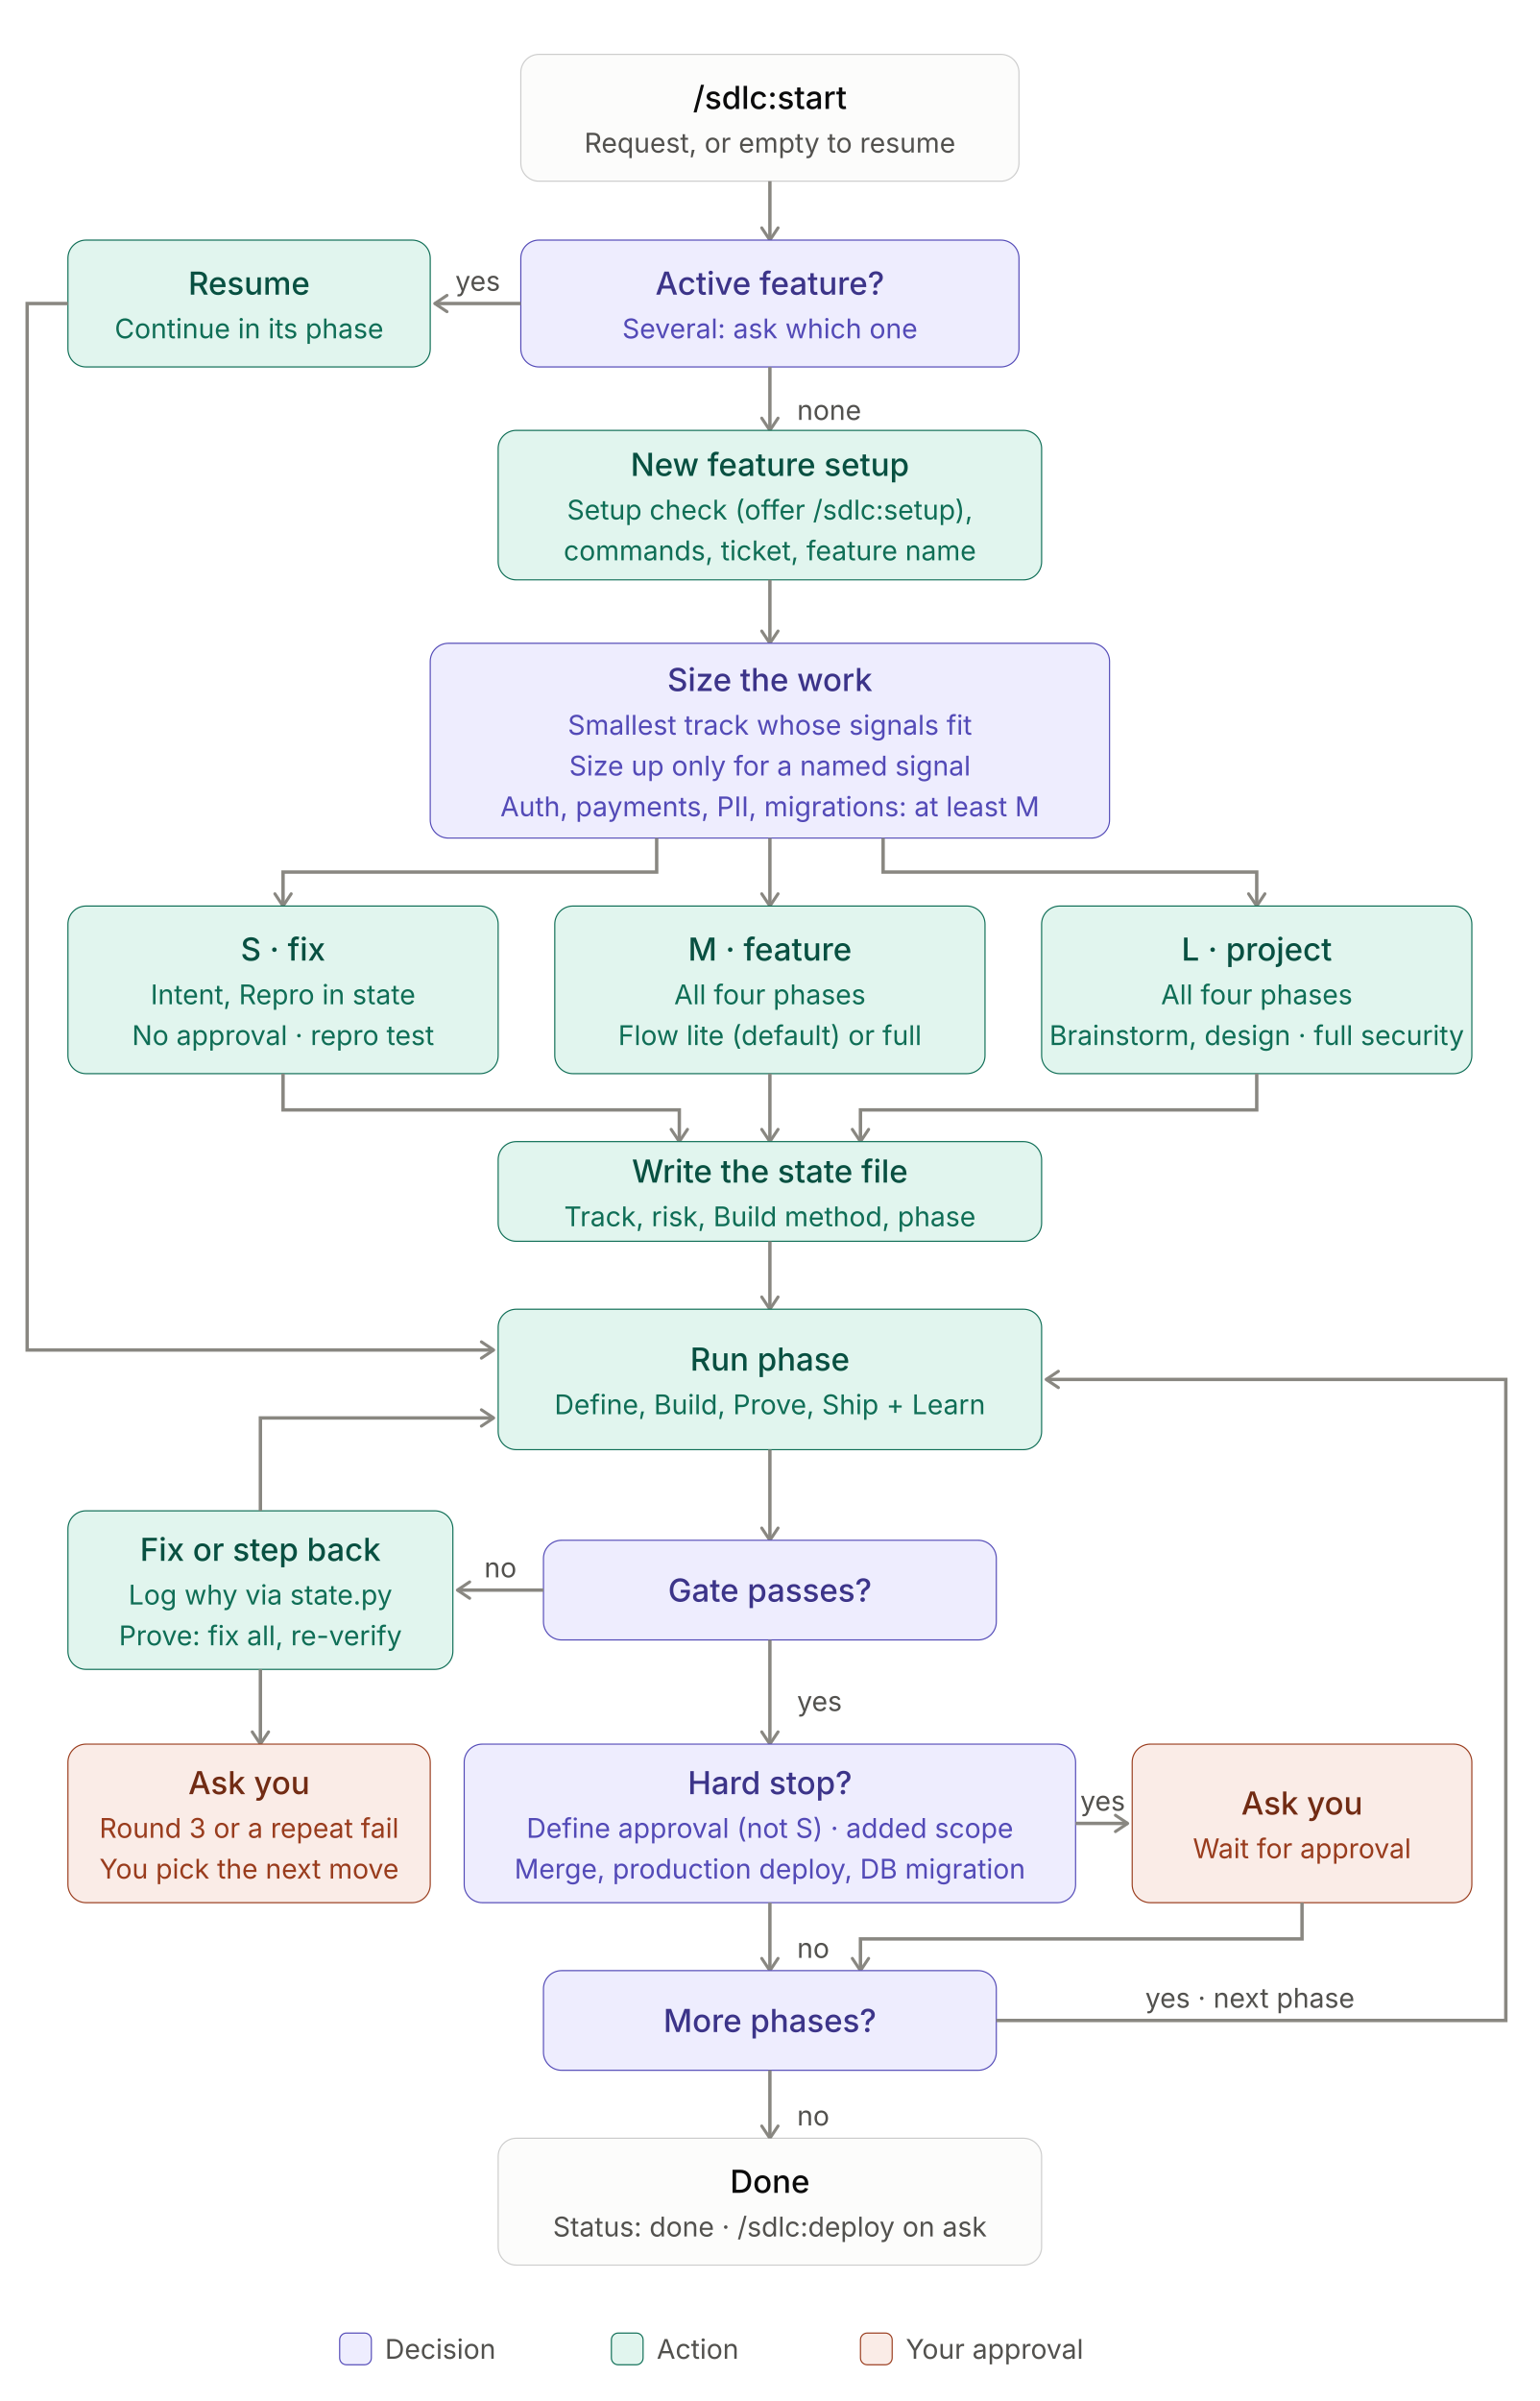
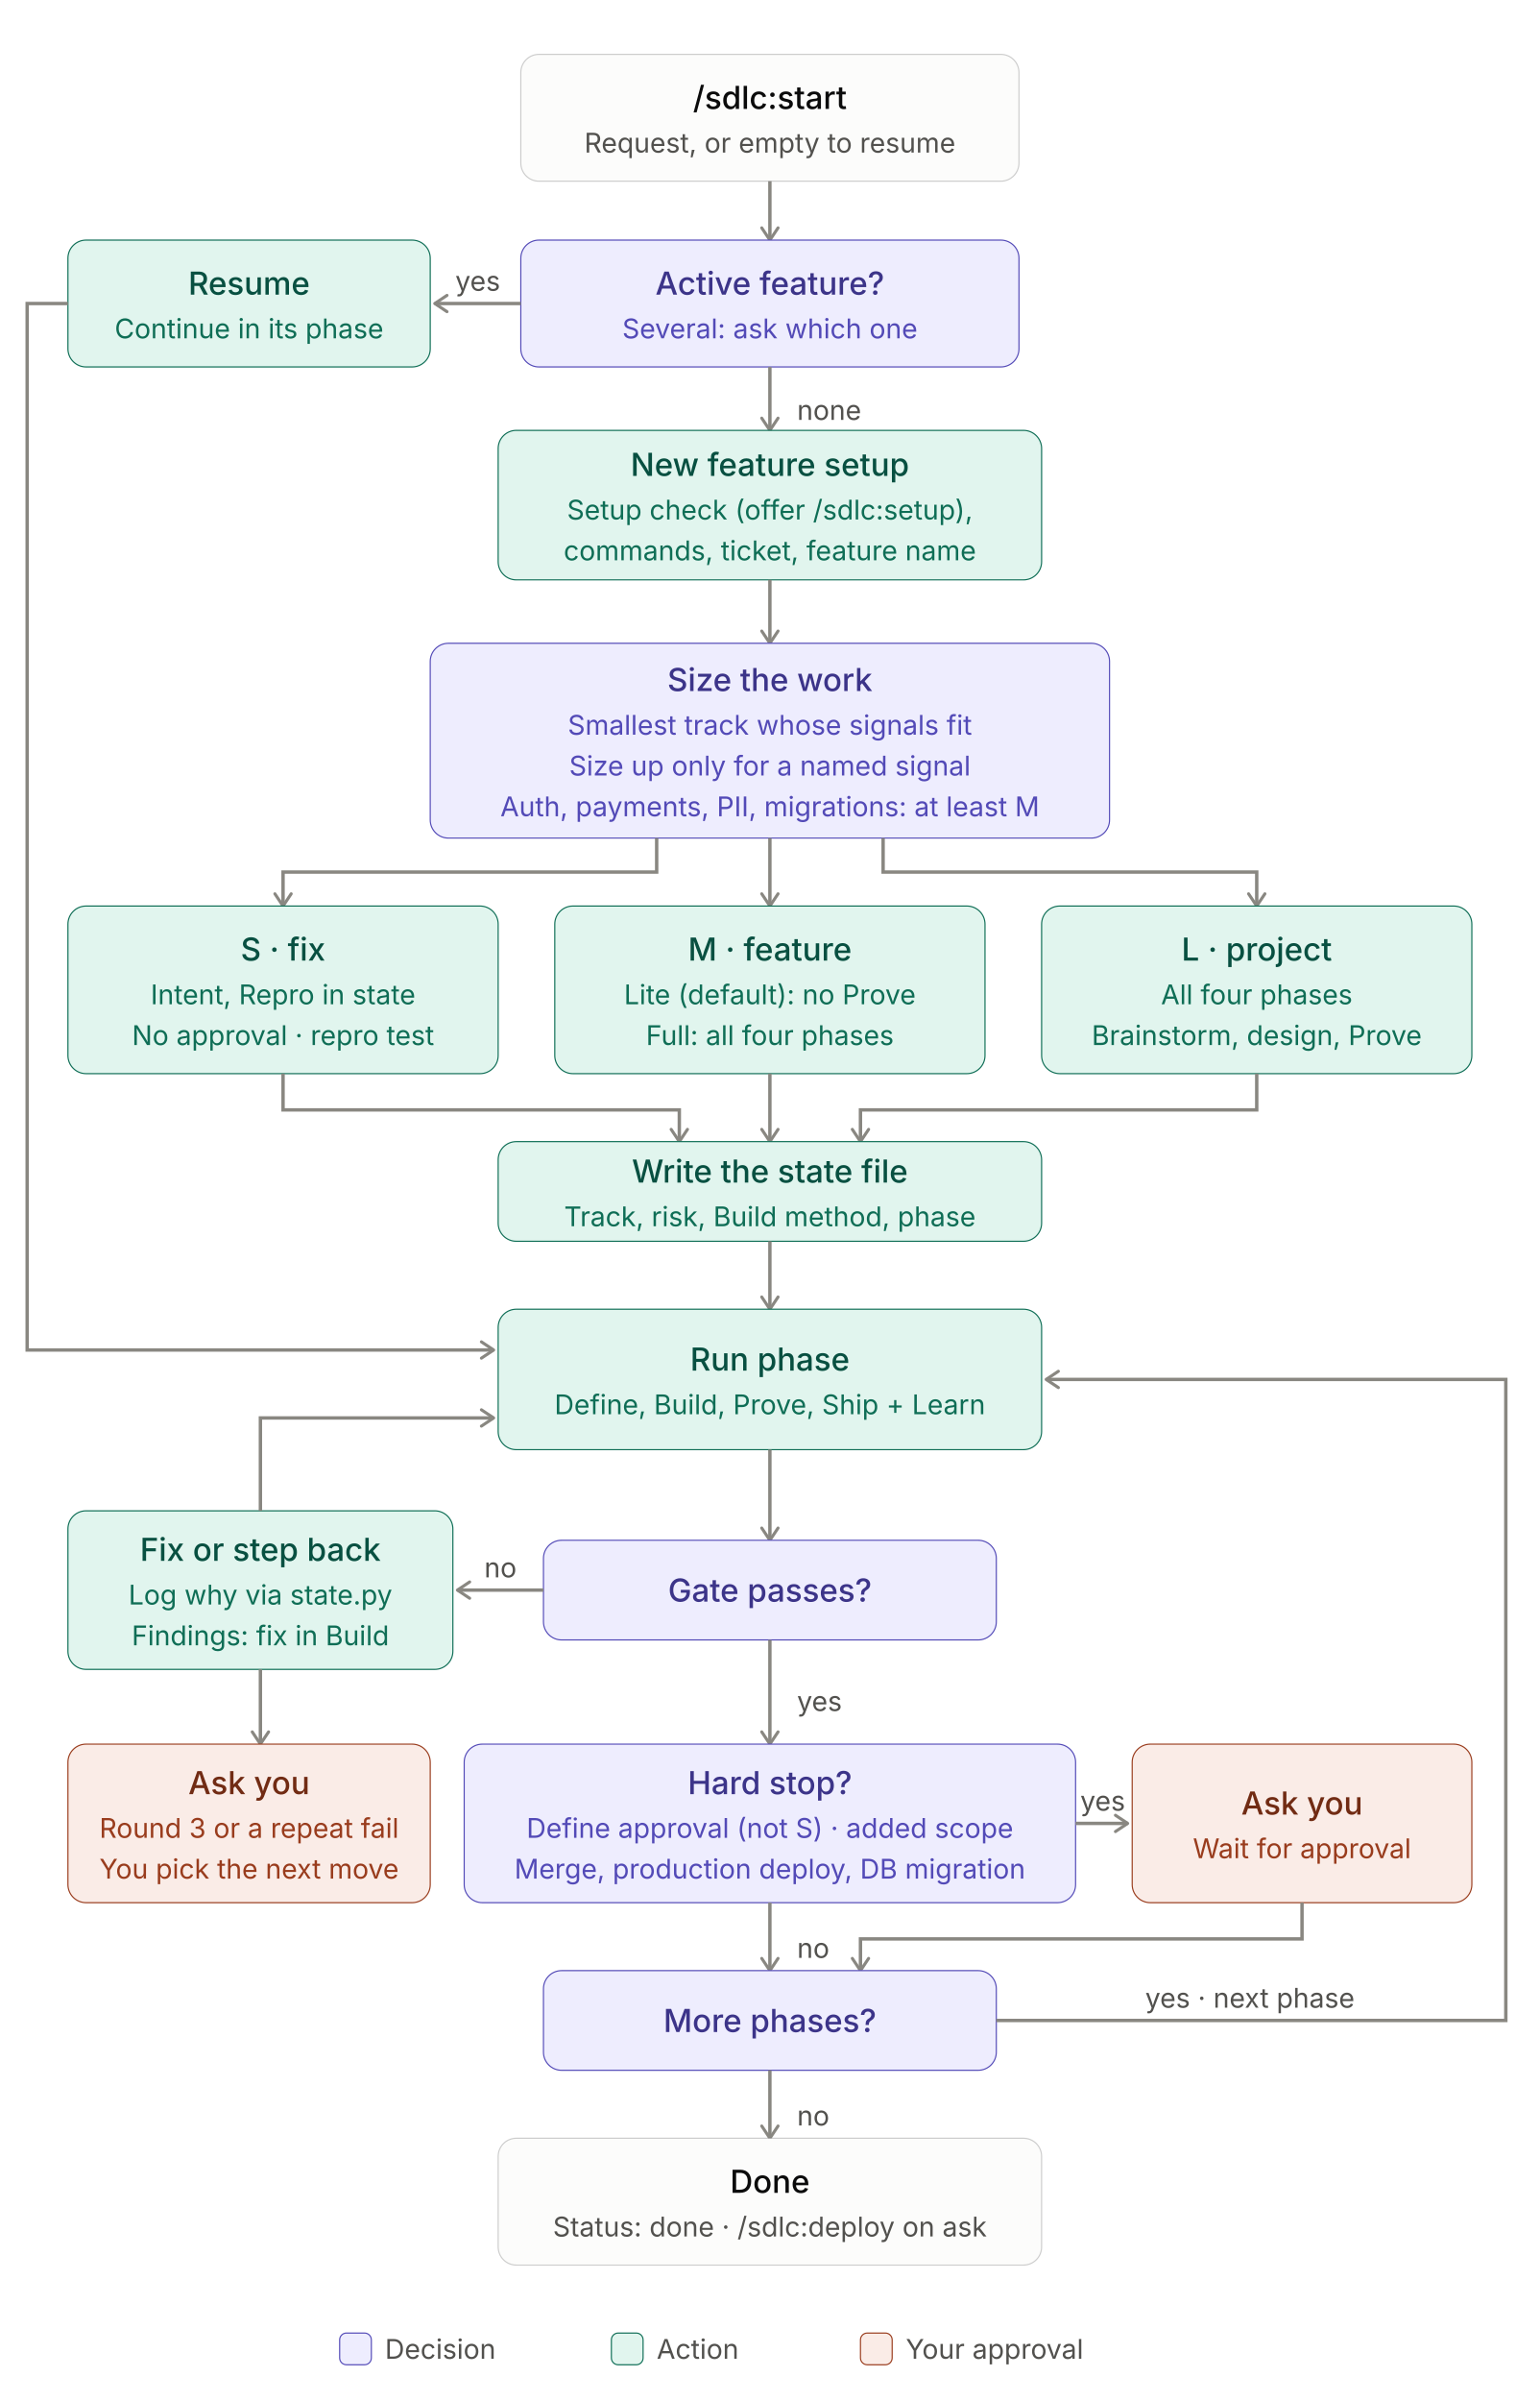
<svg xmlns="http://www.w3.org/2000/svg" width="100%" viewBox="0 0 680 1060" role="img">
  <style>
text{font-family:anthropic-sans,-apple-system,"system-ui","Segoe UI",sans-serif;text-anchor:middle;dominant-baseline:central}
.a{fill:none;stroke:#898781;stroke-width:1.5}
.t{font-size:14px;font-weight:500}
.s{font-size:12px}
.l{font-size:12px;fill:#52514e}
.l[text-anchor=start]{text-anchor:start}
.neutral rect{fill:#fcfcfb;stroke:rgba(11,11,11,.2);stroke-width:.5}
.neutral .t{fill:#0b0b0b}.neutral .s{fill:#52514e}
.decision rect{fill:#eeedfe;stroke:#534ab7;stroke-width:.5}
.decision .t{fill:#3c3489}.decision .s{fill:#534ab7}
.action rect{fill:#e1f5ee;stroke:#0f6e56;stroke-width:.5}
.action .t{fill:#085041}.action .s{fill:#0f6e56}
.approval rect{fill:#faece7;stroke:#993c1d;stroke-width:.5}
.approval .t{fill:#712b13}.approval .s{fill:#993c1d}
@media (prefers-color-scheme:dark){
.a{stroke:#a09e96}.l{fill:#aaa8a2}
.neutral rect{fill:#262624;stroke:rgba(255,255,255,.2)}.neutral .t{fill:#f0efea}.neutral .s{fill:#aaa8a2}
.decision rect{fill:#26244a;stroke:#a098f0}.decision .t{fill:#cecbfa}.decision .s{fill:#a098f0}
.action rect{fill:#0c3228;stroke:#5ac8a5}.action .t{fill:#aae6d4}.action .s{fill:#5ac8a5}
.approval rect{fill:#401e14;stroke:#e68c6e}.approval .t{fill:#f5c8b9}.approval .s{fill:#e68c6e}
}</style>
  <defs>
    <marker id="arrow" viewBox="0 0 10 10" refX="8" refY="5" markerWidth="6" markerHeight="6" orient="auto-start-reverse">
      <path d="M2 1L8 5L2 9" fill="none" stroke="context-stroke" stroke-width="1.5" stroke-linecap="round" stroke-linejoin="round" />
    </marker>
  </defs>
  <g class="neutral">
    <rect x="230" y="24" width="220" height="56" rx="8" />
    <text class="t" x="340.0" y="43">/sdlc:start</text>
    <text class="s" x="340.0" y="63">Request, or empty to resume</text>
  </g>
  <line class="a" marker-end="url(#arrow)" x1="340" y1="80" x2="340" y2="106" />
  <g class="decision">
    <rect x="230" y="106" width="220" height="56" rx="8" />
    <text class="t" x="340.0" y="125">Active feature?</text>
    <text class="s" x="340.0" y="145">Several: ask which one</text>
  </g>
  <line class="a" marker-end="url(#arrow)" x1="230" y1="134" x2="192" y2="134" />
  <text class="l" x="211" y="124" text-anchor="middle">yes</text>
  <g class="action">
    <rect x="30" y="106" width="160" height="56" rx="8" />
    <text class="t" x="110.0" y="125">Resume</text>
    <text class="s" x="110.0" y="145">Continue in its phase</text>
  </g>
  <path class="a" marker-end="url(#arrow)" d="M30 134 L12 134 L12 596 L218 596" />
  <line class="a" marker-end="url(#arrow)" x1="340" y1="162" x2="340" y2="190" />
  <text class="l" x="352" y="181" text-anchor="start">none</text>
  <g class="action">
    <rect x="220" y="190" width="240" height="66" rx="8" />
    <text class="t" x="340.0" y="205">New feature setup</text>
    <text class="s" x="340.0" y="225">Setup check (offer /sdlc:setup),</text>
    <text class="s" x="340.0" y="243">commands, ticket, feature name</text>
  </g>
  <line class="a" marker-end="url(#arrow)" x1="340" y1="256" x2="340" y2="284" />
  <g class="decision">
    <rect x="190" y="284" width="300" height="86" rx="8" />
    <text class="t" x="340.0" y="300">Size the work</text>
    <text class="s" x="340.0" y="320">Smallest track whose signals fit</text>
    <text class="s" x="340.0" y="338">Size up only for a named signal</text>
    <text class="s" x="340.0" y="356">Auth, payments, PII, migrations: at least M</text>
  </g>
  <path class="a" marker-end="url(#arrow)" d="M290 370 L290 385 L125 385 L125 400" />
  <line class="a" marker-end="url(#arrow)" x1="340" y1="370" x2="340" y2="400" />
  <path class="a" marker-end="url(#arrow)" d="M390 370 L390 385 L555 385 L555 400" />
  <g class="action">
    <rect x="30" y="400" width="190" height="74" rx="8" />
    <text class="t" x="125.0" y="419">S · fix</text>
    <text class="s" x="125.0" y="439">Intent, Repro in state</text>
    <text class="s" x="125.0" y="457">No approval · repro test</text>
  </g>
  <g class="action">
    <rect x="245" y="400" width="190" height="74" rx="8" />
    <text class="t" x="340.0" y="419">M · feature</text>
-     <text class="s" x="340.0" y="439">All four phases</text>
-     <text class="s" x="340.0" y="457">Flow lite (default) or full</text>
+     <text class="s" x="340.0" y="439">Lite (default): no Prove</text>
+     <text class="s" x="340.0" y="457">Full: all four phases</text>
  </g>
  <g class="action">
    <rect x="460" y="400" width="190" height="74" rx="8" />
    <text class="t" x="555.0" y="419">L · project</text>
    <text class="s" x="555.0" y="439">All four phases</text>
-     <text class="s" x="555.0" y="457">Brainstorm, design · full security</text>
+     <text class="s" x="555.0" y="457">Brainstorm, design, Prove</text>
  </g>
  <path class="a" marker-end="url(#arrow)" d="M125 474 L125 490 L300 490 L300 504" />
  <line class="a" marker-end="url(#arrow)" x1="340" y1="474" x2="340" y2="504" />
  <path class="a" marker-end="url(#arrow)" d="M555 474 L555 490 L380 490 L380 504" />
  <g class="action">
    <rect x="220" y="504" width="240" height="44" rx="8" />
    <text class="t" x="340.0" y="517">Write the state file</text>
    <text class="s" x="340.0" y="537">Track, risk, Build method, phase</text>
  </g>
  <line class="a" marker-end="url(#arrow)" x1="340" y1="548" x2="340" y2="578" />
  <g class="action">
    <rect x="220" y="578" width="240" height="62" rx="8" />
    <text class="t" x="340.0" y="600">Run phase</text>
    <text class="s" x="340.0" y="620">Define, Build, Prove, Ship + Learn</text>
  </g>
  <line class="a" marker-end="url(#arrow)" x1="340" y1="640" x2="340" y2="680" />
  <g class="decision">
    <rect x="240" y="680" width="200" height="44" rx="8" />
    <text class="t" x="340.0" y="702">Gate passes?</text>
  </g>
  <line class="a" marker-end="url(#arrow)" x1="240" y1="702" x2="202" y2="702" />
  <text class="l" x="221" y="692" text-anchor="middle">no</text>
  <g class="action">
    <rect x="30" y="667" width="170" height="70" rx="8" />
    <text class="t" x="115.0" y="684">Fix or step back</text>
    <text class="s" x="115.0" y="704">Log why via state.py</text>
-     <text class="s" x="115.0" y="722">Prove: fix all, re-verify</text>
+     <text class="s" x="115.0" y="722">Findings: fix in Build</text>
  </g>
  <path class="a" marker-end="url(#arrow)" d="M115 667 L115 626 L218 626" />
  <line class="a" marker-end="url(#arrow)" x1="115" y1="737" x2="115" y2="770" />
  <g class="approval">
    <rect x="30" y="770" width="160" height="70" rx="8" />
    <text class="t" x="110.0" y="787">Ask you</text>
    <text class="s" x="110.0" y="807">Round 3 or a repeat fail</text>
    <text class="s" x="110.0" y="825">You pick the next move</text>
  </g>
  <line class="a" marker-end="url(#arrow)" x1="340" y1="724" x2="340" y2="770" />
  <text class="l" x="352" y="751" text-anchor="start">yes</text>
  <g class="decision">
    <rect x="205" y="770" width="270" height="70" rx="8" />
    <text class="t" x="340.0" y="787">Hard stop?</text>
    <text class="s" x="340.0" y="807">Define approval (not S) · added scope</text>
    <text class="s" x="340.0" y="825">Merge, production deploy, DB migration</text>
  </g>
  <line class="a" marker-end="url(#arrow)" x1="475" y1="805" x2="498" y2="805" />
  <text class="l" x="487" y="795" text-anchor="middle">yes</text>
  <g class="approval">
    <rect x="500" y="770" width="150" height="70" rx="8" />
    <text class="t" x="575.0" y="796">Ask you</text>
    <text class="s" x="575.0" y="816">Wait for approval</text>
  </g>
  <path class="a" marker-end="url(#arrow)" d="M575 840 L575 856 L380 856 L380 870" />
  <line class="a" marker-end="url(#arrow)" x1="340" y1="840" x2="340" y2="870" />
  <text class="l" x="352" y="860" text-anchor="start">no</text>
  <g class="decision">
    <rect x="240" y="870" width="200" height="44" rx="8" />
    <text class="t" x="340.0" y="892">More phases?</text>
  </g>
  <path class="a" marker-end="url(#arrow)" d="M440 892 L665 892 L665 609 L462 609" />
  <text class="l" x="552" y="882" text-anchor="middle">yes · next phase</text>
  <line class="a" marker-end="url(#arrow)" x1="340" y1="914" x2="340" y2="944" />
  <text class="l" x="352" y="934" text-anchor="start">no</text>
  <g class="neutral">
    <rect x="220" y="944" width="240" height="56" rx="8" />
    <text class="t" x="340.0" y="963">Done</text>
    <text class="s" x="340.0" y="983">Status: done · /sdlc:deploy on ask</text>
  </g>
  <g class="decision">
    <rect x="150" y="1030" width="14" height="14" rx="3" />
  </g>
  <text class="l" text-anchor="start" x="170" y="1037">Decision</text>
  <g class="action">
    <rect x="270" y="1030" width="14" height="14" rx="3" />
  </g>
  <text class="l" text-anchor="start" x="290" y="1037">Action</text>
  <g class="approval">
    <rect x="380" y="1030" width="14" height="14" rx="3" />
  </g>
  <text class="l" text-anchor="start" x="400" y="1037">Your approval</text>
</svg>
